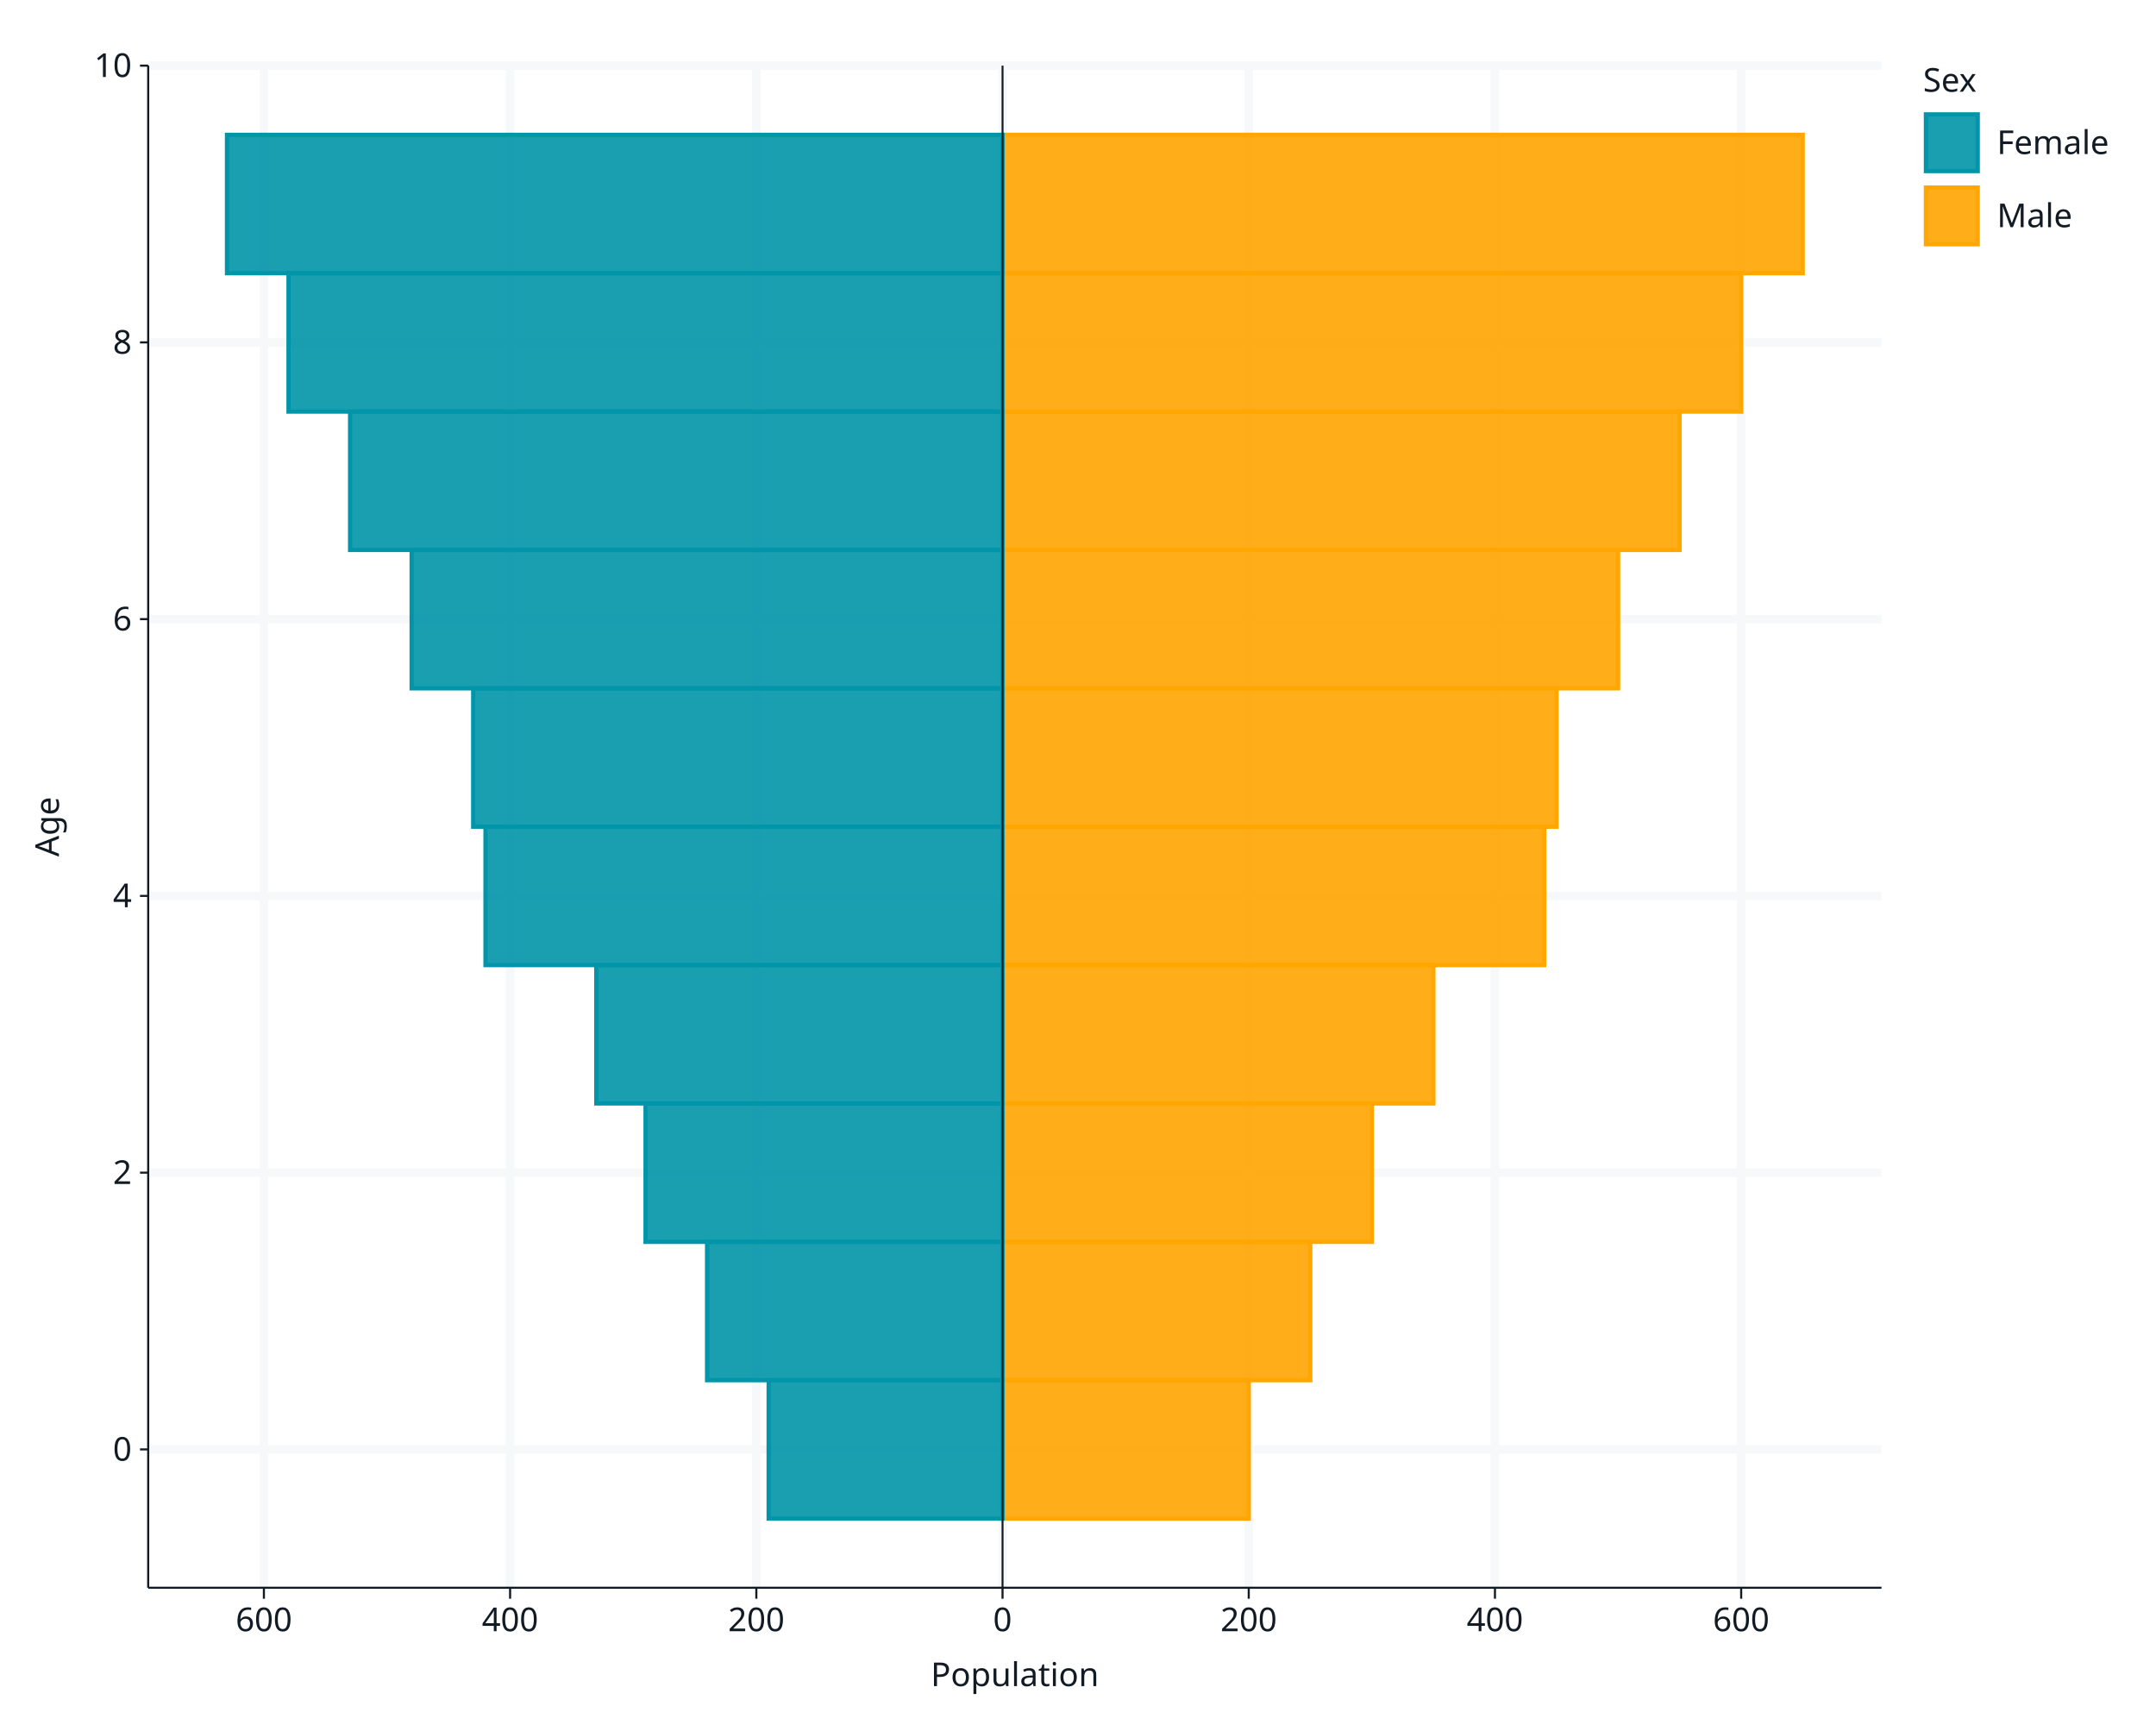
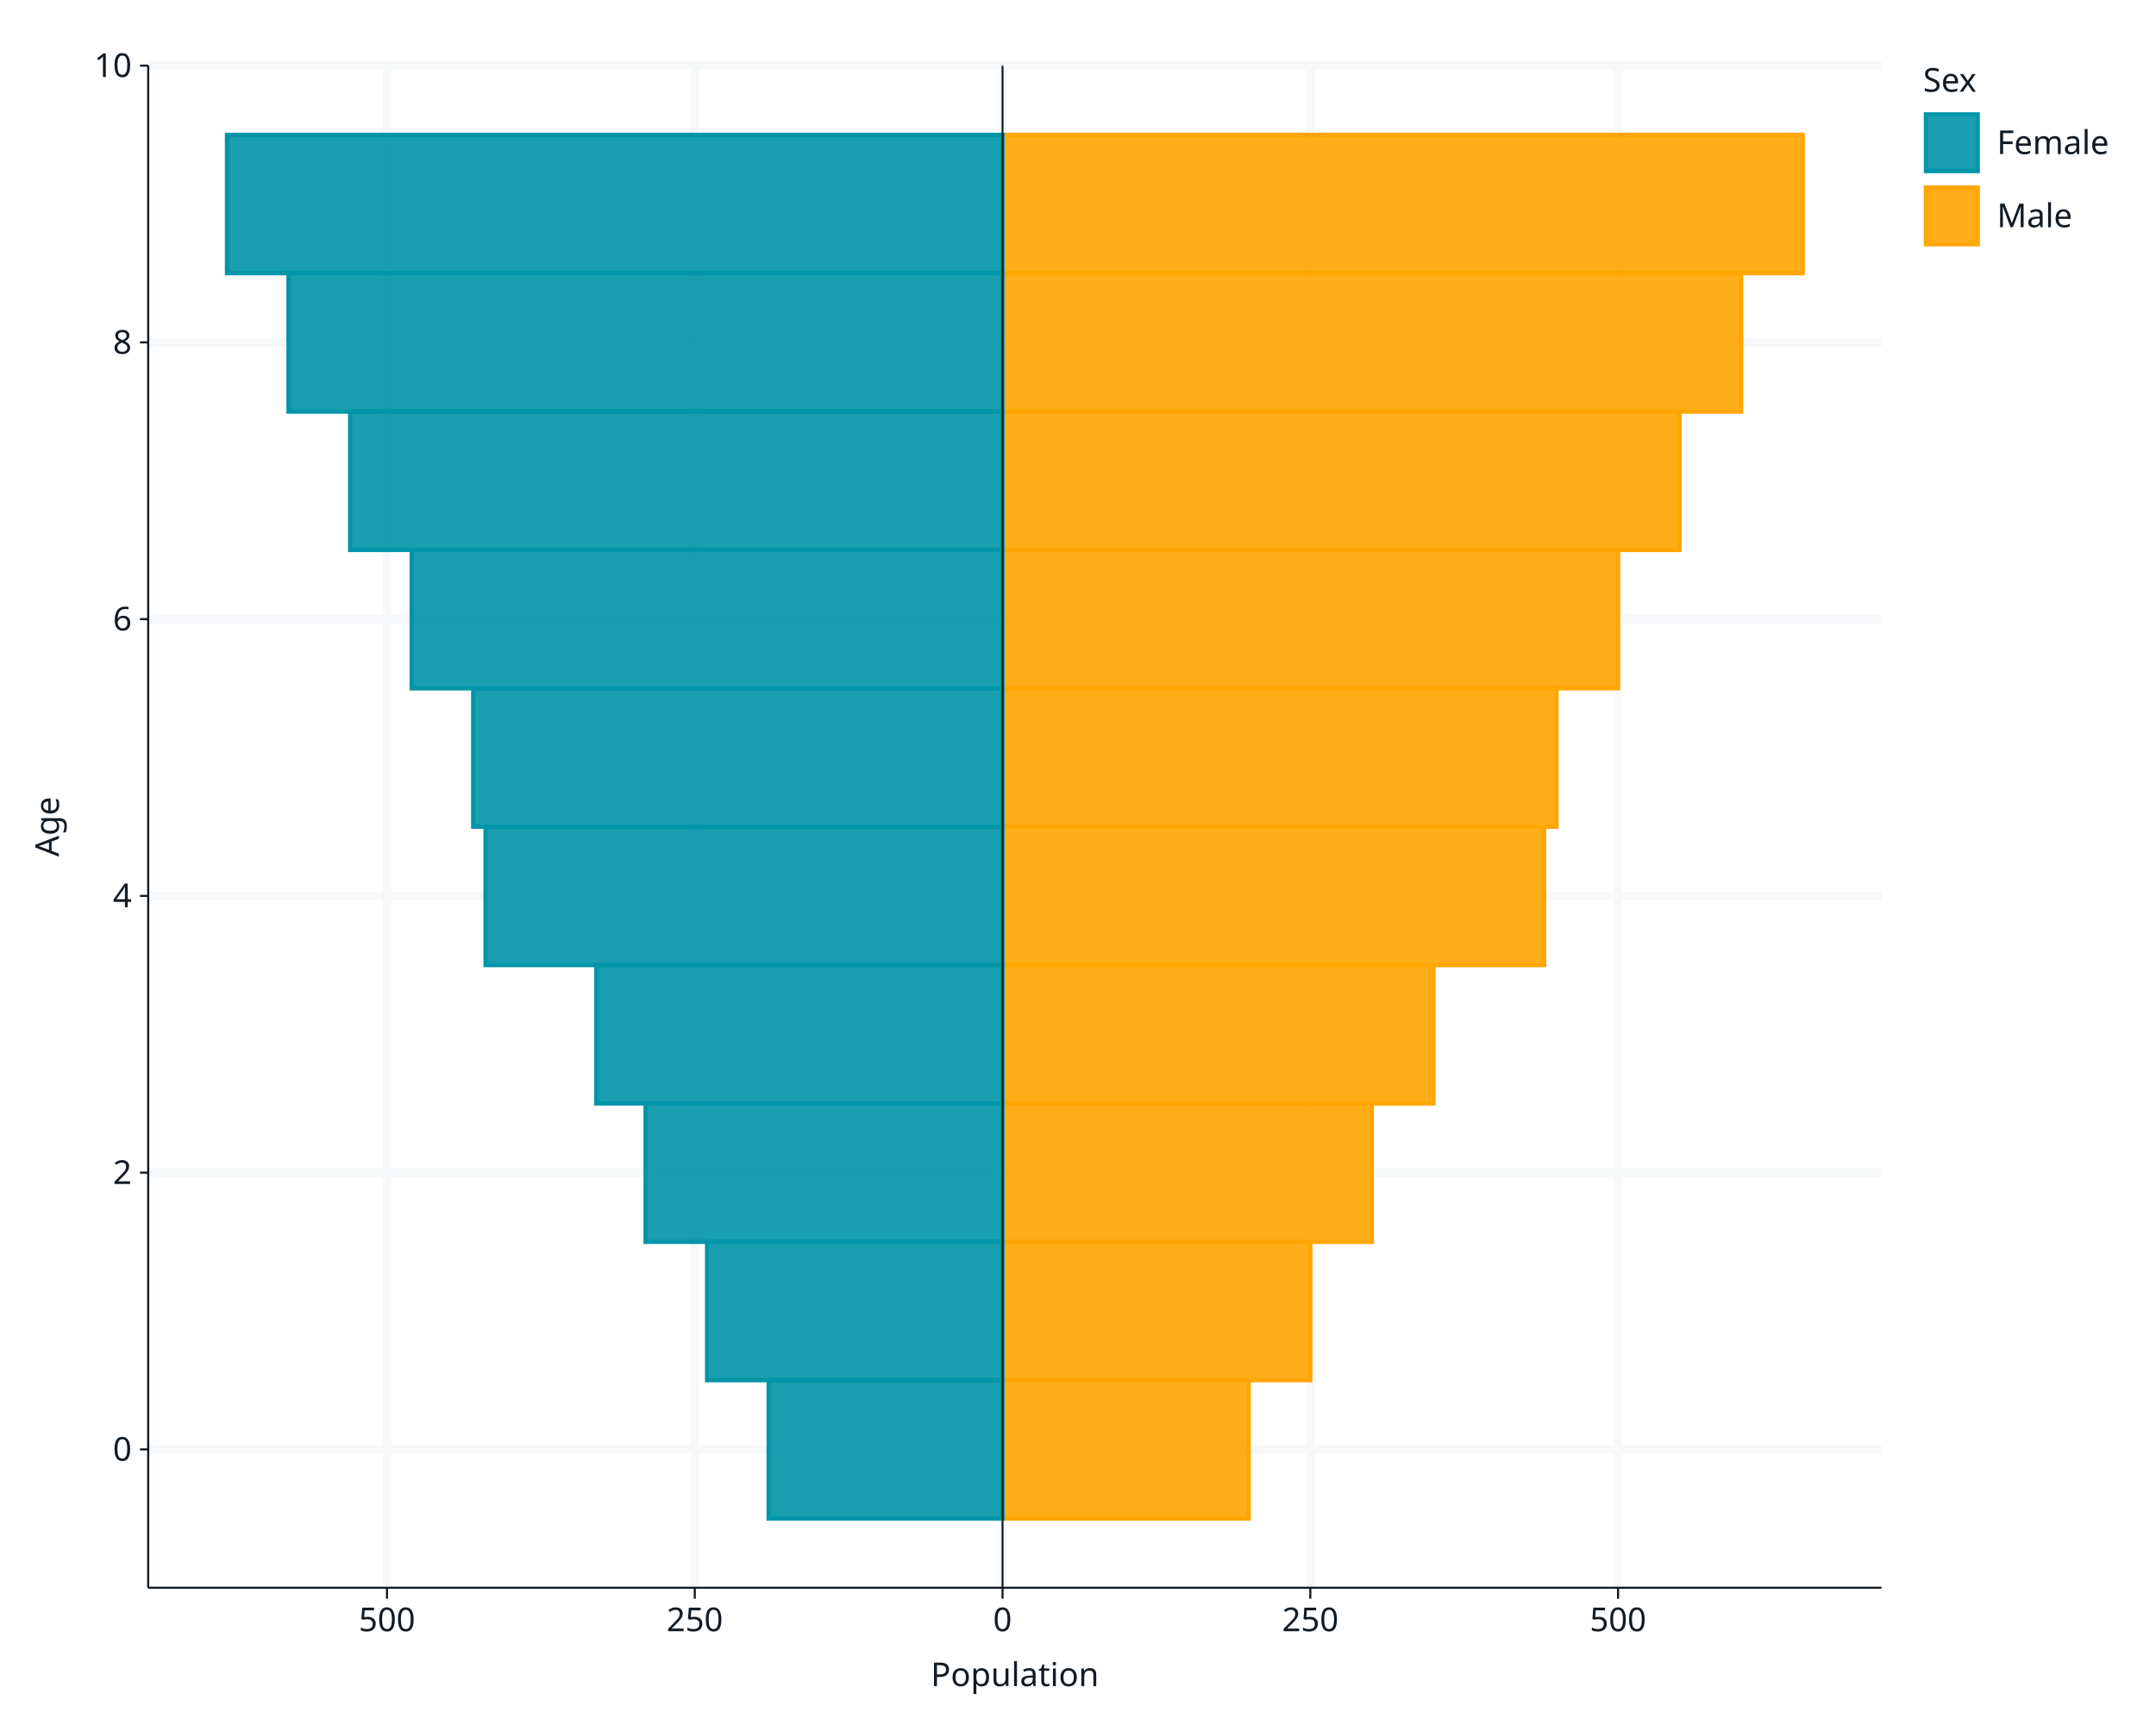
<svg xmlns="http://www.w3.org/2000/svg" class="svglite" data-engine-version="2.0" width="720.00pt" height="576.00pt" viewBox="0 0 720.00 576.00">
  <defs>
    <style type="text/css">
    .svglite line, .svglite polyline, .svglite polygon, .svglite path, .svglite rect, .svglite circle {
      fill: none;
      stroke: #000000;
      stroke-linecap: round;
      stroke-linejoin: round;
      stroke-miterlimit: 10.00;
    }
  </style>
  </defs>
  <rect width="100%" height="100%" style="stroke: none; fill: #FFFFFF;" />
  <defs>
    <clipPath id="cpMC4wMHw3MjAuMDB8MC4wMHw1NzYuMDA=">
      <rect x="0.00" y="0.00" width="720.00" height="576.00" />
    </clipPath>
  </defs>
  <g clip-path="url(#cpMC4wMHw3MjAuMDB8MC4wMHw1NzYuMDA=)">
    <rect x="0" y="0.00" width="720.00" height="576.00" style="stroke-width: 1.07; stroke: #FFFFFF; fill: #FFFFFF;" />
    <rect x="49.49" y="21.92" width="578.85" height="508.26" style="stroke-width: 1.07; stroke: #FFFFFF; fill: #FFFFFF;" />
    <polyline points="49.49,483.97 628.33,483.97 " style="stroke-width: 2.84; stroke: #F6F8FA; stroke-linecap: butt;" />
    <polyline points="49.49,391.56 628.33,391.56 " style="stroke-width: 2.84; stroke: #F6F8FA; stroke-linecap: butt;" />
    <polyline points="49.49,299.15 628.33,299.15 " style="stroke-width: 2.84; stroke: #F6F8FA; stroke-linecap: butt;" />
    <polyline points="49.49,206.74 628.33,206.74 " style="stroke-width: 2.84; stroke: #F6F8FA; stroke-linecap: butt;" />
    <polyline points="49.49,114.33 628.33,114.33 " style="stroke-width: 2.84; stroke: #F6F8FA; stroke-linecap: butt;" />
    <polyline points="49.49,21.92 628.33,21.92 " style="stroke-width: 2.84; stroke: #F6F8FA; stroke-linecap: butt;" />
-     <polyline points="88.13,530.17 88.13,21.92 " style="stroke-width: 2.84; stroke: #F6F8FA; stroke-linecap: butt;" />
-     <polyline points="170.35,530.17 170.35,21.92 " style="stroke-width: 2.84; stroke: #F6F8FA; stroke-linecap: butt;" />
-     <polyline points="252.58,530.17 252.58,21.92 " style="stroke-width: 2.84; stroke: #F6F8FA; stroke-linecap: butt;" />
+     <polyline points="129.24,530.17 129.24,21.92 " style="stroke-width: 2.84; stroke: #F6F8FA; stroke-linecap: butt;" />
+     <polyline points="232.02,530.17 232.02,21.92 " style="stroke-width: 2.84; stroke: #F6F8FA; stroke-linecap: butt;" />
    <polyline points="334.80,530.17 334.80,21.92 " style="stroke-width: 2.84; stroke: #F6F8FA; stroke-linecap: butt;" />
-     <polyline points="417.02,530.17 417.02,21.92 " style="stroke-width: 2.84; stroke: #F6F8FA; stroke-linecap: butt;" />
-     <polyline points="499.24,530.17 499.24,21.92 " style="stroke-width: 2.84; stroke: #F6F8FA; stroke-linecap: butt;" />
-     <polyline points="581.47,530.17 581.47,21.92 " style="stroke-width: 2.84; stroke: #F6F8FA; stroke-linecap: butt;" />
+     <polyline points="437.58,530.17 437.58,21.92 " style="stroke-width: 2.84; stroke: #F6F8FA; stroke-linecap: butt;" />
+     <polyline points="540.35,530.17 540.35,21.92 " style="stroke-width: 2.84; stroke: #F6F8FA; stroke-linecap: butt;" />
    <rect x="334.80" y="460.87" width="82.22" height="46.21" style="stroke-width: 1.41; stroke: #FFA600; stroke-linecap: butt; stroke-linejoin: miter; fill: #FFA600; fill-opacity: 0.90;" />
    <rect x="334.80" y="414.66" width="102.78" height="46.21" style="stroke-width: 1.41; stroke: #FFA600; stroke-linecap: butt; stroke-linejoin: miter; fill: #FFA600; fill-opacity: 0.90;" />
    <rect x="334.80" y="368.46" width="123.33" height="46.21" style="stroke-width: 1.41; stroke: #FFA600; stroke-linecap: butt; stroke-linejoin: miter; fill: #FFA600; fill-opacity: 0.90;" />
    <rect x="334.80" y="322.25" width="143.89" height="46.21" style="stroke-width: 1.41; stroke: #FFA600; stroke-linecap: butt; stroke-linejoin: miter; fill: #FFA600; fill-opacity: 0.90;" />
    <rect x="334.80" y="276.05" width="180.89" height="46.21" style="stroke-width: 1.41; stroke: #FFA600; stroke-linecap: butt; stroke-linejoin: miter; fill: #FFA600; fill-opacity: 0.90;" />
    <rect x="334.80" y="229.84" width="185.00" height="46.21" style="stroke-width: 1.41; stroke: #FFA600; stroke-linecap: butt; stroke-linejoin: miter; fill: #FFA600; fill-opacity: 0.90;" />
    <rect x="334.80" y="183.64" width="205.56" height="46.21" style="stroke-width: 1.41; stroke: #FFA600; stroke-linecap: butt; stroke-linejoin: miter; fill: #FFA600; fill-opacity: 0.90;" />
    <rect x="334.80" y="137.43" width="226.11" height="46.21" style="stroke-width: 1.41; stroke: #FFA600; stroke-linecap: butt; stroke-linejoin: miter; fill: #FFA600; fill-opacity: 0.90;" />
    <rect x="334.80" y="91.23" width="246.67" height="46.21" style="stroke-width: 1.41; stroke: #FFA600; stroke-linecap: butt; stroke-linejoin: miter; fill: #FFA600; fill-opacity: 0.90;" />
    <rect x="334.80" y="45.02" width="267.22" height="46.21" style="stroke-width: 1.41; stroke: #FFA600; stroke-linecap: butt; stroke-linejoin: miter; fill: #FFA600; fill-opacity: 0.90;" />
    <rect x="256.69" y="460.87" width="78.11" height="46.21" style="stroke-width: 1.41; stroke: #0095A8; stroke-linecap: butt; stroke-linejoin: miter; fill: #0095A8; fill-opacity: 0.90;" />
    <rect x="236.13" y="414.66" width="98.67" height="46.21" style="stroke-width: 1.41; stroke: #0095A8; stroke-linecap: butt; stroke-linejoin: miter; fill: #0095A8; fill-opacity: 0.90;" />
    <rect x="215.58" y="368.46" width="119.22" height="46.21" style="stroke-width: 1.41; stroke: #0095A8; stroke-linecap: butt; stroke-linejoin: miter; fill: #0095A8; fill-opacity: 0.90;" />
    <rect x="199.13" y="322.25" width="135.67" height="46.21" style="stroke-width: 1.41; stroke: #0095A8; stroke-linecap: butt; stroke-linejoin: miter; fill: #0095A8; fill-opacity: 0.90;" />
    <rect x="162.13" y="276.05" width="172.67" height="46.21" style="stroke-width: 1.41; stroke: #0095A8; stroke-linecap: butt; stroke-linejoin: miter; fill: #0095A8; fill-opacity: 0.90;" />
    <rect x="158.02" y="229.84" width="176.78" height="46.21" style="stroke-width: 1.41; stroke: #0095A8; stroke-linecap: butt; stroke-linejoin: miter; fill: #0095A8; fill-opacity: 0.90;" />
    <rect x="137.47" y="183.64" width="197.33" height="46.21" style="stroke-width: 1.41; stroke: #0095A8; stroke-linecap: butt; stroke-linejoin: miter; fill: #0095A8; fill-opacity: 0.90;" />
    <rect x="116.91" y="137.43" width="217.89" height="46.21" style="stroke-width: 1.41; stroke: #0095A8; stroke-linecap: butt; stroke-linejoin: miter; fill: #0095A8; fill-opacity: 0.90;" />
    <rect x="96.35" y="91.23" width="238.44" height="46.21" style="stroke-width: 1.41; stroke: #0095A8; stroke-linecap: butt; stroke-linejoin: miter; fill: #0095A8; fill-opacity: 0.90;" />
    <rect x="75.80" y="45.02" width="259.00" height="46.21" style="stroke-width: 1.41; stroke: #0095A8; stroke-linecap: butt; stroke-linejoin: miter; fill: #0095A8; fill-opacity: 0.90;" />
    <line x1="334.80" y1="530.17" x2="334.80" y2="21.92" style="stroke-width: 0.65; stroke: #121B24; stroke-linecap: butt;" />
    <polyline points="49.49,530.17 49.49,21.92 " style="stroke-width: 0.70; stroke: #121B24; stroke-linecap: butt;" />
    <text x="44.01" y="487.75" text-anchor="end" style="font-size: 11.00px; fill: #121B24; font-family: sans;" textLength="6.12px" lengthAdjust="spacingAndGlyphs">0</text>
    <text x="44.01" y="395.34" text-anchor="end" style="font-size: 11.00px; fill: #121B24; font-family: sans;" textLength="6.12px" lengthAdjust="spacingAndGlyphs">2</text>
    <text x="44.01" y="302.93" text-anchor="end" style="font-size: 11.00px; fill: #121B24; font-family: sans;" textLength="6.12px" lengthAdjust="spacingAndGlyphs">4</text>
    <text x="44.01" y="210.52" text-anchor="end" style="font-size: 11.00px; fill: #121B24; font-family: sans;" textLength="6.12px" lengthAdjust="spacingAndGlyphs">6</text>
    <text x="44.01" y="118.11" text-anchor="end" style="font-size: 11.00px; fill: #121B24; font-family: sans;" textLength="6.12px" lengthAdjust="spacingAndGlyphs">8</text>
    <text x="44.01" y="25.70" text-anchor="end" style="font-size: 11.00px; fill: #121B24; font-family: sans;" textLength="12.24px" lengthAdjust="spacingAndGlyphs">10</text>
    <polyline points="46.75,483.97 49.49,483.97 " style="stroke-width: 0.70; stroke: #121B24; stroke-linecap: butt;" />
    <polyline points="46.75,391.56 49.49,391.56 " style="stroke-width: 0.70; stroke: #121B24; stroke-linecap: butt;" />
    <polyline points="46.75,299.15 49.49,299.15 " style="stroke-width: 0.70; stroke: #121B24; stroke-linecap: butt;" />
    <polyline points="46.75,206.74 49.49,206.74 " style="stroke-width: 0.70; stroke: #121B24; stroke-linecap: butt;" />
    <polyline points="46.75,114.33 49.49,114.33 " style="stroke-width: 0.70; stroke: #121B24; stroke-linecap: butt;" />
    <polyline points="46.75,21.92 49.49,21.92 " style="stroke-width: 0.70; stroke: #121B24; stroke-linecap: butt;" />
    <polyline points="49.49,530.17 628.33,530.17 " style="stroke-width: 0.70; stroke: #121B24; stroke-linecap: butt;" />
-     <polyline points="88.13,533.83 88.13,530.17 " style="stroke-width: 0.70; stroke: #121B24; stroke-linecap: butt;" />
-     <polyline points="170.35,533.83 170.35,530.17 " style="stroke-width: 0.70; stroke: #121B24; stroke-linecap: butt;" />
-     <polyline points="252.58,533.83 252.58,530.17 " style="stroke-width: 0.70; stroke: #121B24; stroke-linecap: butt;" />
+     <polyline points="129.24,533.83 129.24,530.17 " style="stroke-width: 0.70; stroke: #121B24; stroke-linecap: butt;" />
+     <polyline points="232.02,533.83 232.02,530.17 " style="stroke-width: 0.70; stroke: #121B24; stroke-linecap: butt;" />
    <polyline points="334.80,533.83 334.80,530.17 " style="stroke-width: 0.70; stroke: #121B24; stroke-linecap: butt;" />
-     <polyline points="417.02,533.83 417.02,530.17 " style="stroke-width: 0.70; stroke: #121B24; stroke-linecap: butt;" />
-     <polyline points="499.24,533.83 499.24,530.17 " style="stroke-width: 0.70; stroke: #121B24; stroke-linecap: butt;" />
-     <polyline points="581.47,533.83 581.47,530.17 " style="stroke-width: 0.70; stroke: #121B24; stroke-linecap: butt;" />
-     <text x="88.13" y="544.68" text-anchor="middle" style="font-size: 11.00px; fill: #121B24; font-family: sans;" textLength="18.35px" lengthAdjust="spacingAndGlyphs">600</text>
-     <text x="170.35" y="544.68" text-anchor="middle" style="font-size: 11.00px; fill: #121B24; font-family: sans;" textLength="18.35px" lengthAdjust="spacingAndGlyphs">400</text>
-     <text x="252.58" y="544.68" text-anchor="middle" style="font-size: 11.00px; fill: #121B24; font-family: sans;" textLength="18.35px" lengthAdjust="spacingAndGlyphs">200</text>
+     <polyline points="437.58,533.83 437.58,530.17 " style="stroke-width: 0.70; stroke: #121B24; stroke-linecap: butt;" />
+     <polyline points="540.35,533.83 540.35,530.17 " style="stroke-width: 0.70; stroke: #121B24; stroke-linecap: butt;" />
+     <text x="129.24" y="544.68" text-anchor="middle" style="font-size: 11.00px; fill: #121B24; font-family: sans;" textLength="18.35px" lengthAdjust="spacingAndGlyphs">500</text>
+     <text x="232.02" y="544.68" text-anchor="middle" style="font-size: 11.00px; fill: #121B24; font-family: sans;" textLength="18.35px" lengthAdjust="spacingAndGlyphs">250</text>
    <text x="334.80" y="544.68" text-anchor="middle" style="font-size: 11.00px; fill: #121B24; font-family: sans;" textLength="6.12px" lengthAdjust="spacingAndGlyphs">0</text>
-     <text x="417.02" y="544.68" text-anchor="middle" style="font-size: 11.00px; fill: #121B24; font-family: sans;" textLength="18.35px" lengthAdjust="spacingAndGlyphs">200</text>
-     <text x="499.24" y="544.68" text-anchor="middle" style="font-size: 11.00px; fill: #121B24; font-family: sans;" textLength="18.35px" lengthAdjust="spacingAndGlyphs">400</text>
-     <text x="581.47" y="544.68" text-anchor="middle" style="font-size: 11.00px; fill: #121B24; font-family: sans;" textLength="18.35px" lengthAdjust="spacingAndGlyphs">600</text>
+     <text x="437.58" y="544.68" text-anchor="middle" style="font-size: 11.00px; fill: #121B24; font-family: sans;" textLength="18.35px" lengthAdjust="spacingAndGlyphs">250</text>
+     <text x="540.35" y="544.68" text-anchor="middle" style="font-size: 11.00px; fill: #121B24; font-family: sans;" textLength="18.35px" lengthAdjust="spacingAndGlyphs">500</text>
    <text x="338.91" y="563.02" text-anchor="middle" style="font-size: 11.00px; fill: #121B24; font-family: sans;" textLength="51.99px" lengthAdjust="spacingAndGlyphs">Population</text>
    <text transform="translate(19.67,276.05) rotate(-90)" text-anchor="middle" style="font-size: 11.00px; fill: #121B24; font-family: sans;" textLength="19.58px" lengthAdjust="spacingAndGlyphs">Age</text>
    <rect x="634.00" y="21.92" width="64.08" height="68.79" style="stroke-width: 1.07; stroke: #FFFFFF; fill: #FFFFFF;" />
    <text x="642.22" y="30.63" style="font-size: 11.00px; fill: #121B24; font-family: sans;" textLength="18.96px" lengthAdjust="spacingAndGlyphs">Sex</text>
    <rect x="642.22" y="37.25" width="19.18" height="20.81" style="stroke-width: 1.07; stroke: #FFFFFF; fill: #FFFFFF;" />
    <rect x="643.16" y="38.19" width="17.31" height="18.94" style="stroke-width: 1.41; stroke: #0095A8; stroke-linecap: butt; stroke-linejoin: miter; fill: #0095A8; fill-opacity: 0.90;" />
    <rect x="642.22" y="61.68" width="19.18" height="20.81" style="stroke-width: 1.07; stroke: #FFFFFF; fill: #FFFFFF;" />
    <rect x="643.16" y="62.62" width="17.31" height="18.94" style="stroke-width: 1.41; stroke: #FFA600; stroke-linecap: butt; stroke-linejoin: miter; fill: #FFA600; fill-opacity: 0.90;" />
    <text x="666.88" y="51.44" style="font-size: 11.00px; fill: #121B24; font-family: sans;" textLength="36.68px" lengthAdjust="spacingAndGlyphs">Female</text>
    <text x="666.88" y="75.87" style="font-size: 11.00px; fill: #121B24; font-family: sans;" textLength="23.85px" lengthAdjust="spacingAndGlyphs">Male</text>
  </g>
</svg>
